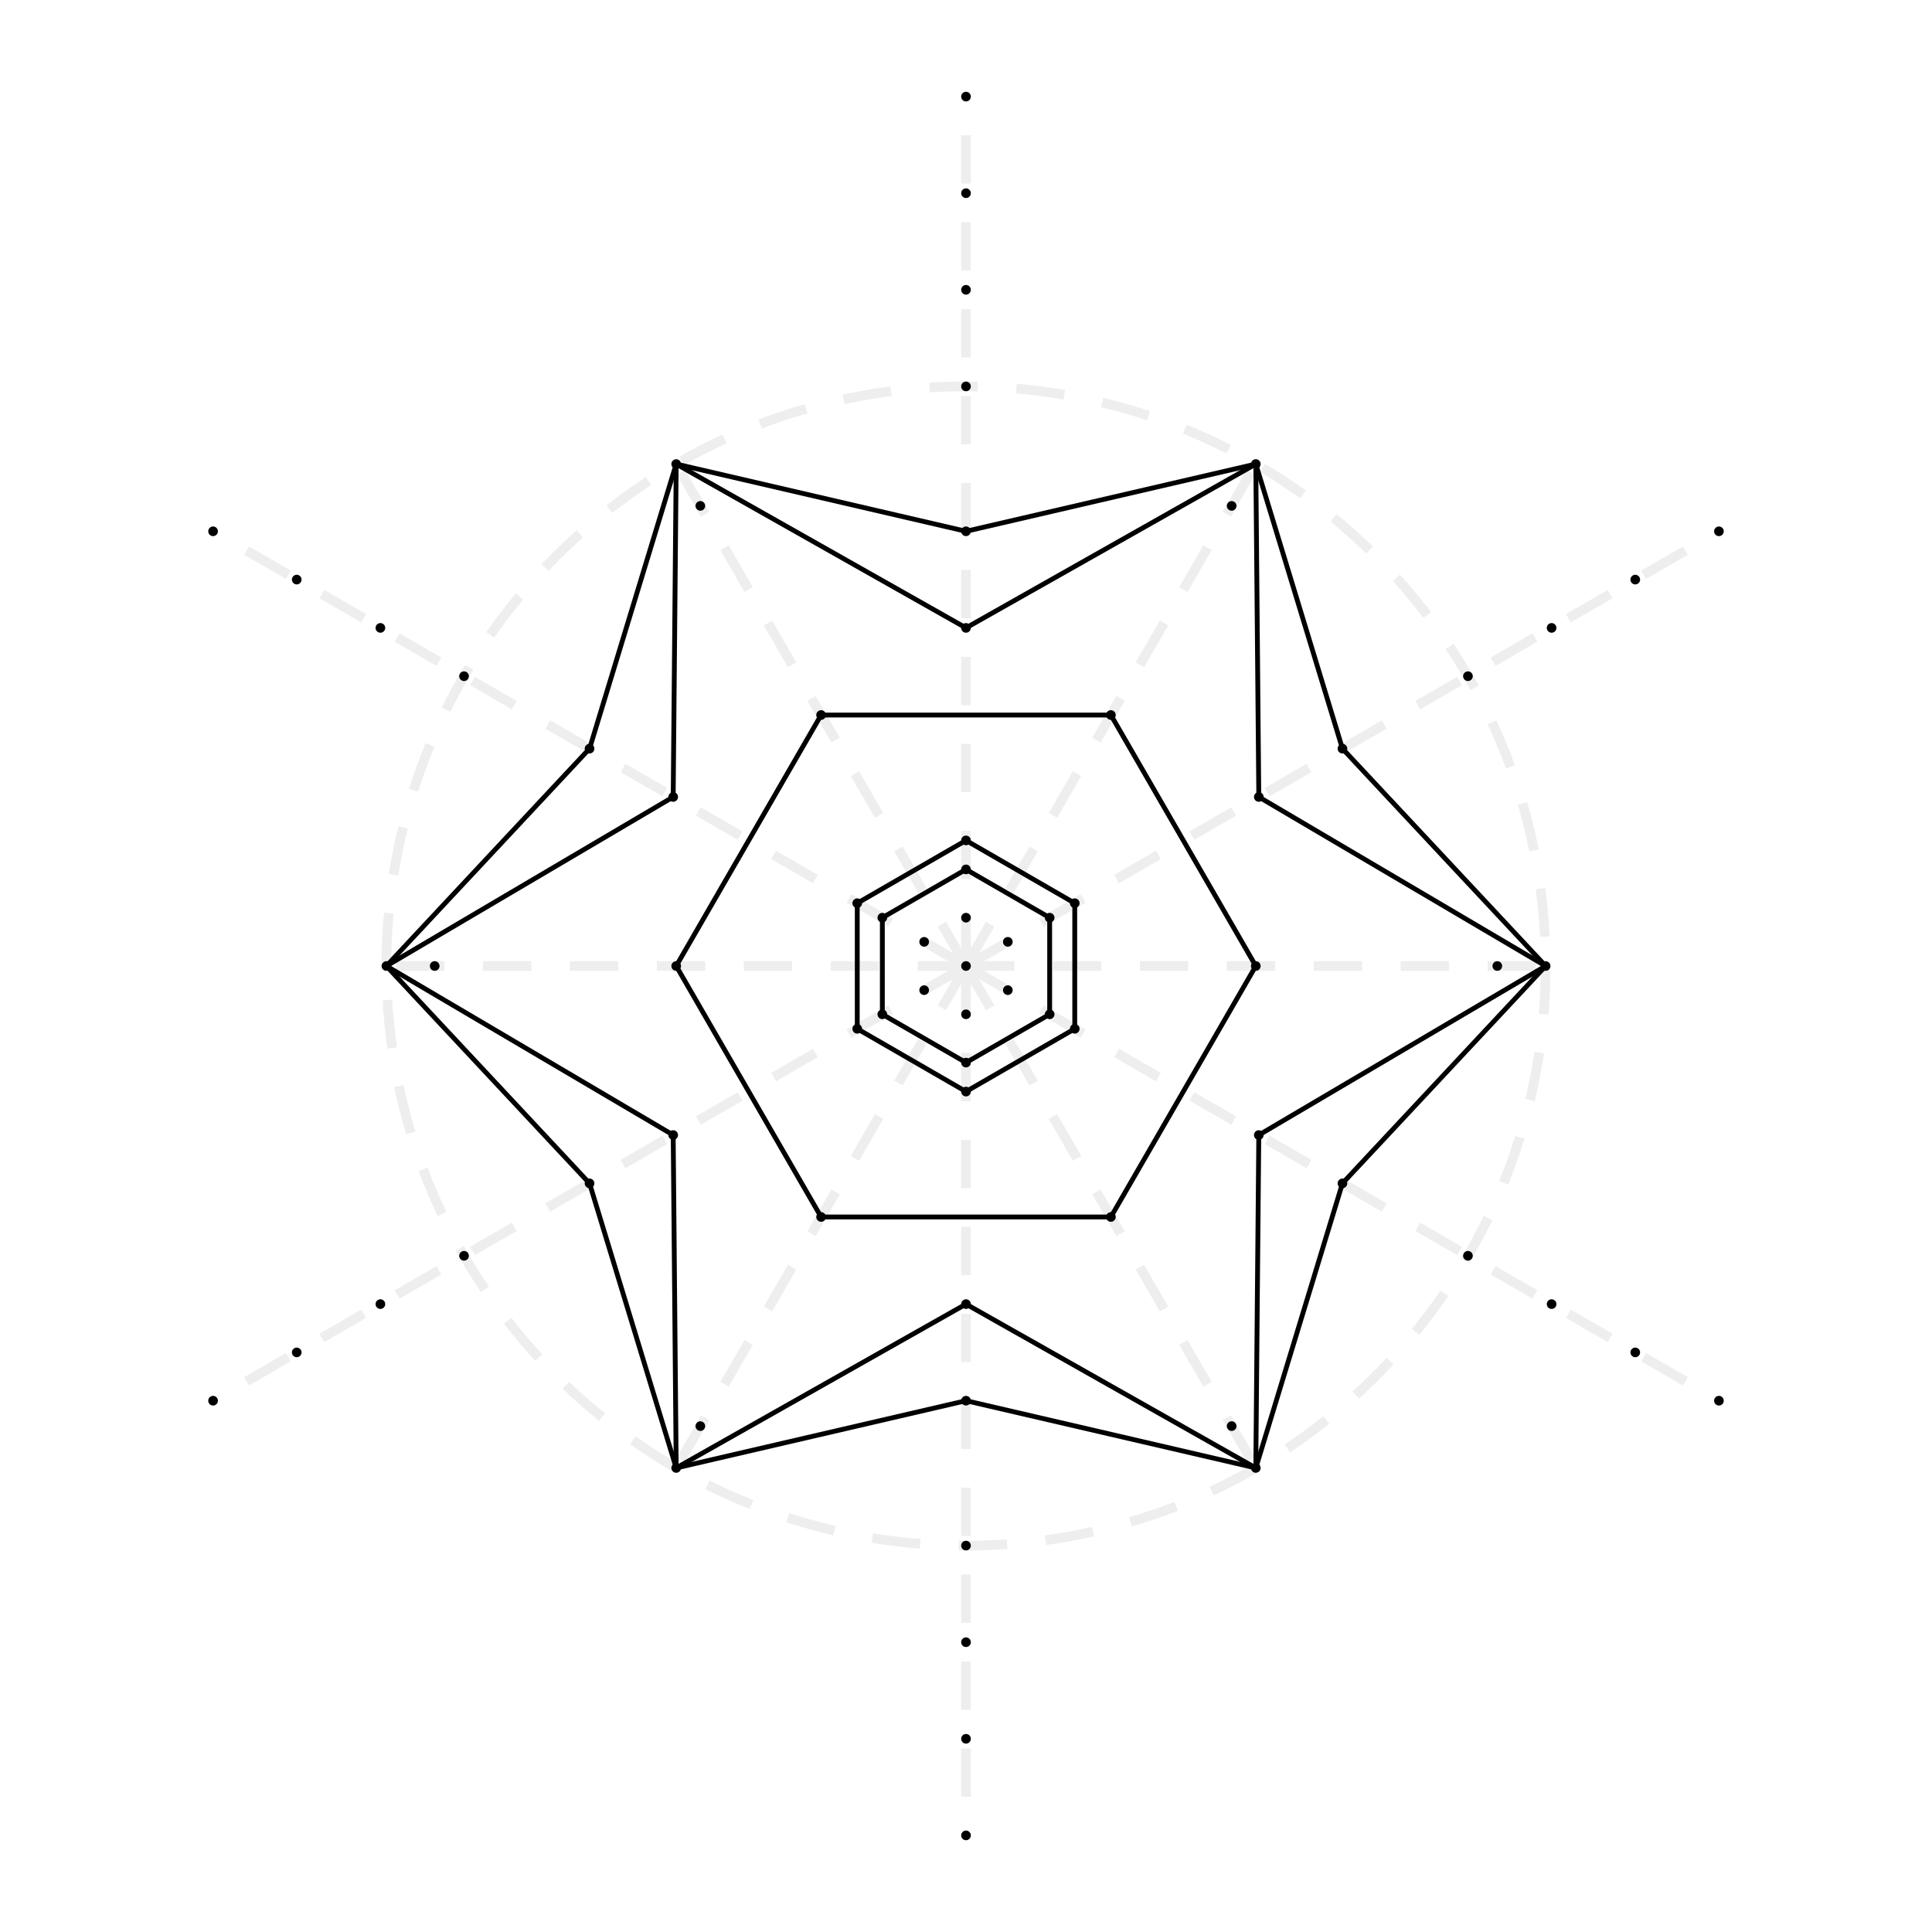
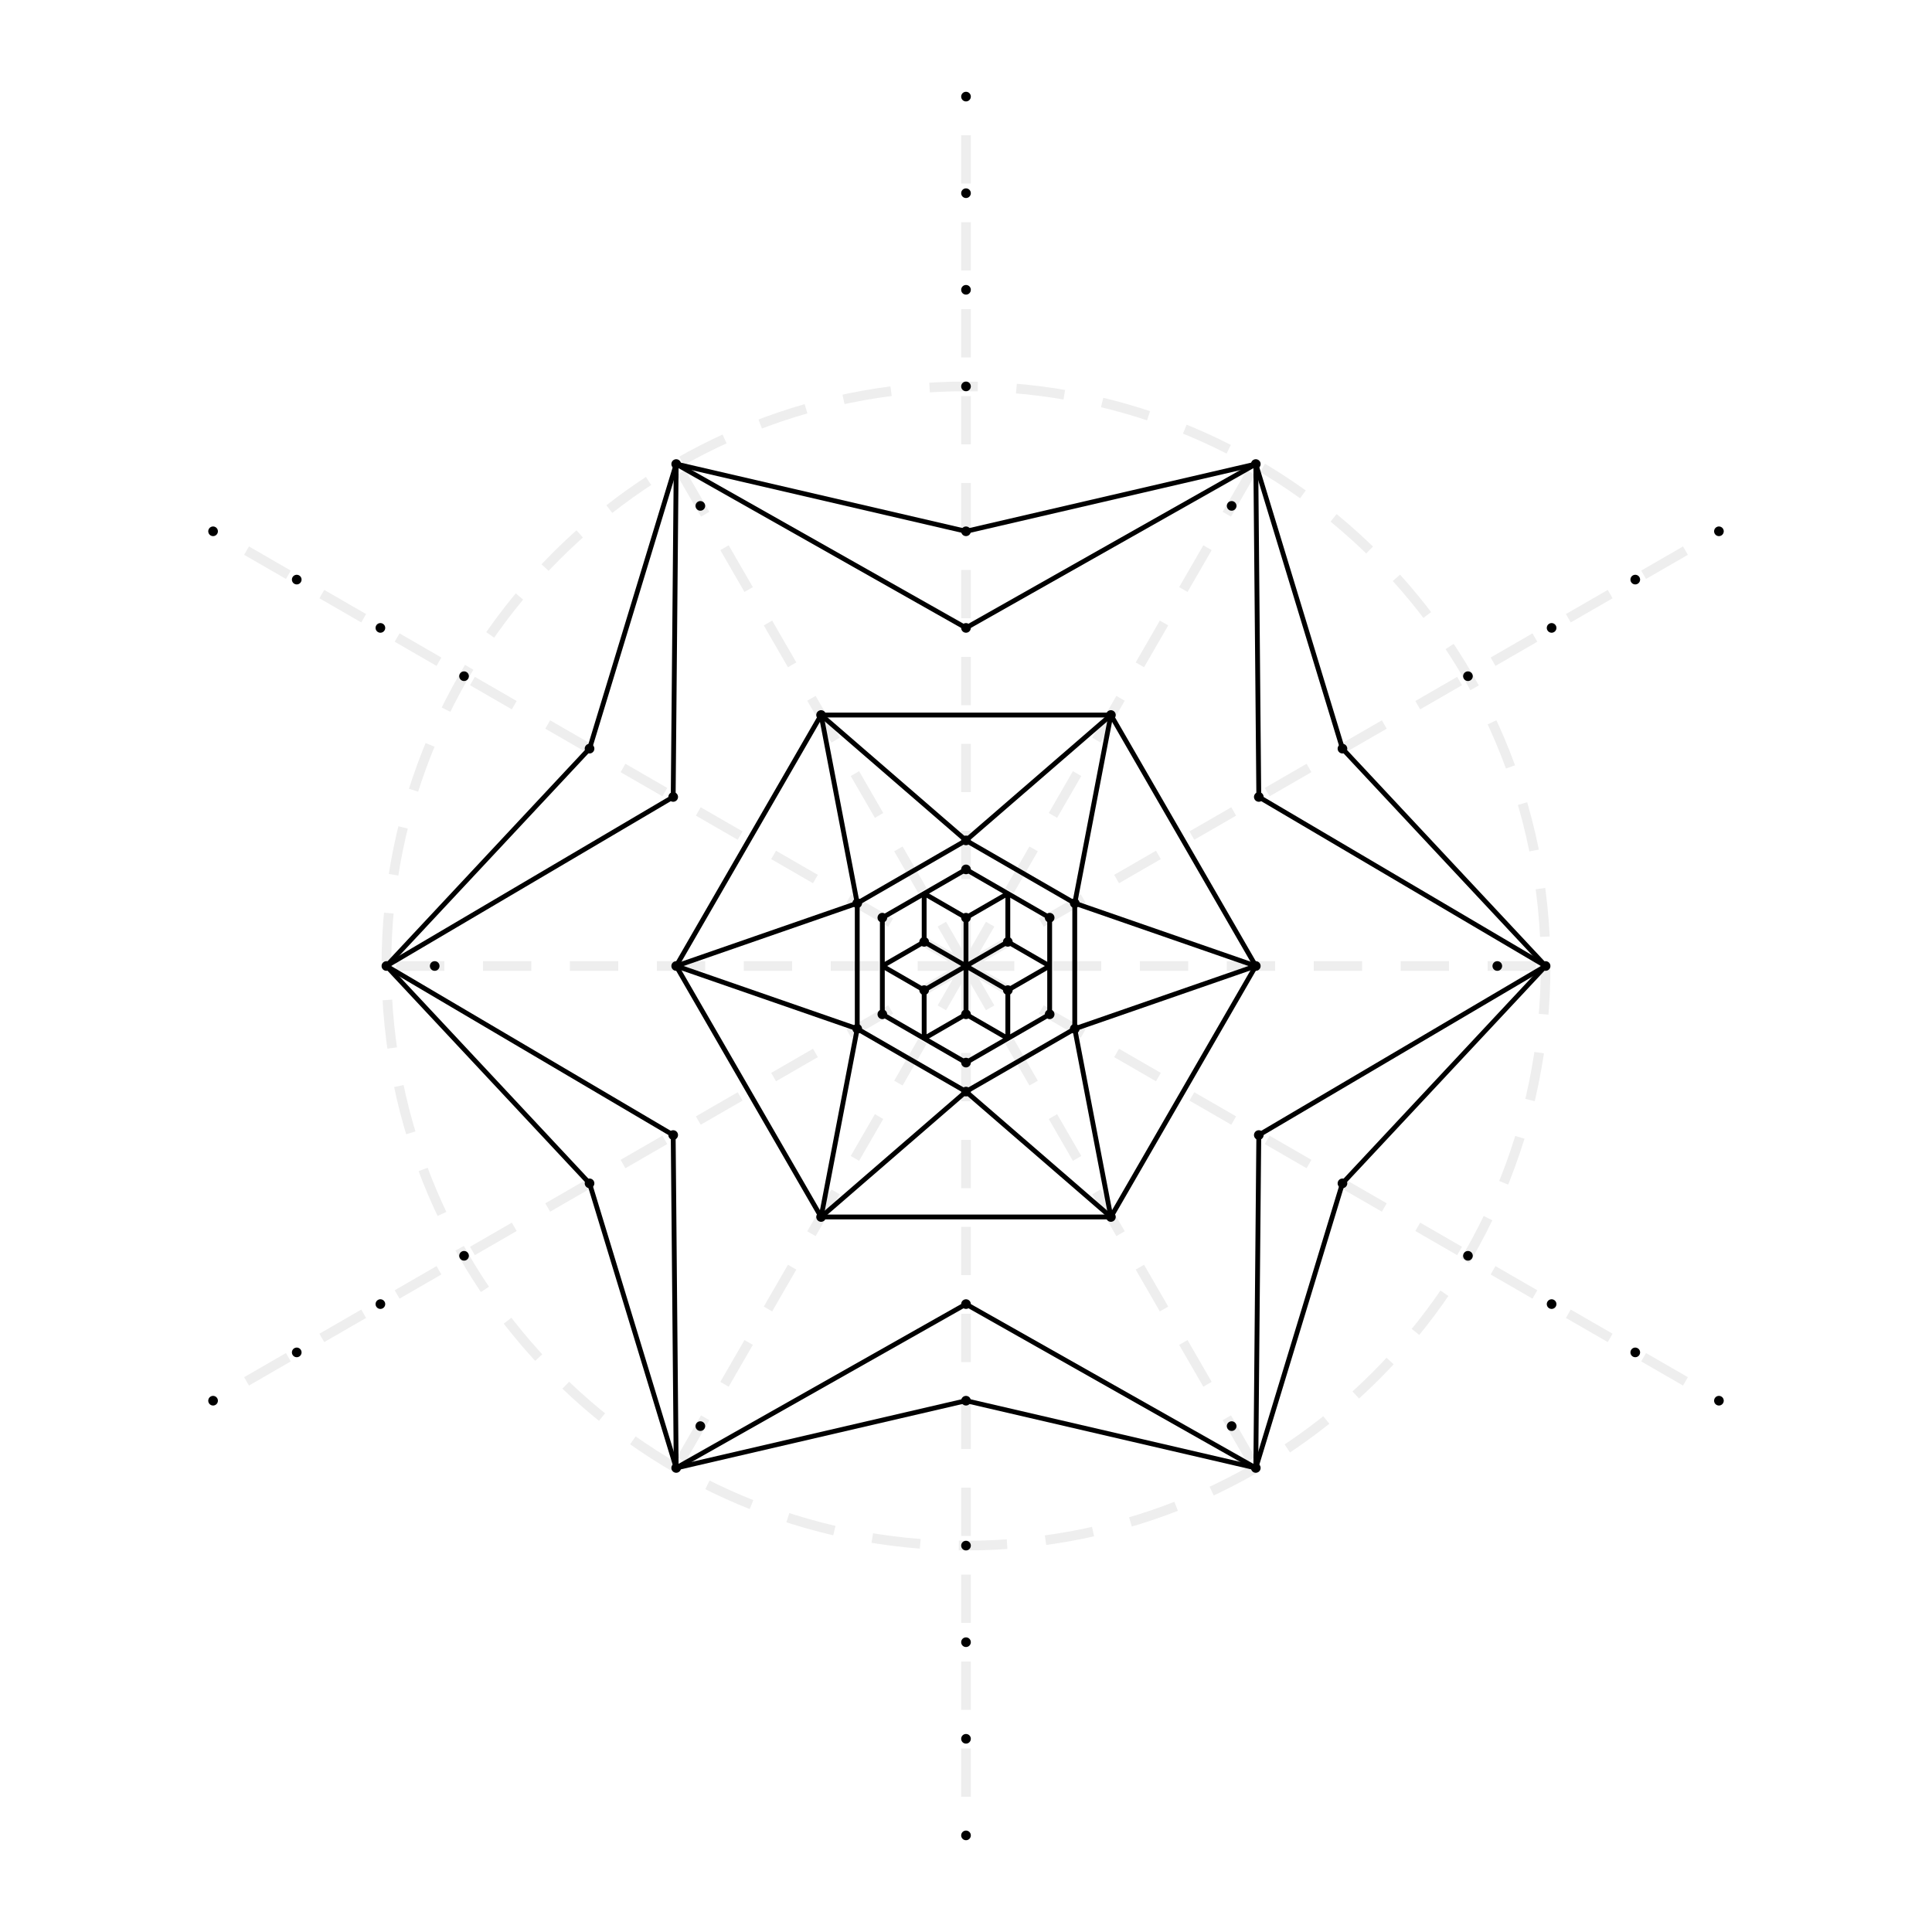
<svg xmlns="http://www.w3.org/2000/svg" xmlns:xlink="http://www.w3.org/1999/xlink" width="10in" height="10in" viewBox="-500 -500 1000 1000">
  <style type="text/css">
    .empty {
      fill: none;
    }
    .dashed {
      stroke: #eee;
      stroke-dasharray: 25,20;
      stroke-width: 5;
    }
    line {
      stroke: black;
      stroke-width: 2.5;
    }
  </style>
  <defs>
    <circle id="point" r="2.5" />
    <g id="short-line">
      <g id="half-short-line">
        <line x1="0" x2="300" y1="0" y2="0" class="dashed" />
        <use xlink:href="#point" transform="translate(150)" />
        <use xlink:href="#point" transform="translate(275)" />
        <use xlink:href="#point" transform="translate(300)" />
      </g>
      <use xlink:href="#half-short-line" transform="scale(-1)" />
    </g>
    <g id="long-line">
      <g id="half-long-line">
        <line x1="0" x2="450" y1="0" y2="0" class="dashed" />
        <use xlink:href="#point" transform="translate(25)" />
        <use xlink:href="#point" transform="translate(50)" />
        <use xlink:href="#point" transform="translate(65)" />
        <use xlink:href="#point" transform="translate(175)" />
        <use xlink:href="#point" transform="translate(225)" />
        <use xlink:href="#point" transform="translate(300)" />
        <use xlink:href="#point" transform="translate(350)" />
        <use xlink:href="#point" transform="translate(400)" />
        <use xlink:href="#point" transform="translate(450)" />
      </g>
      <use xlink:href="#half-long-line" transform="scale(-1)" />
    </g>
    <line id="hex50" x1="-25" x2="25" y1="43.30" y2="43.30" />
    <line id="hex65" x1="-32.5" x2="32.5" y1="56.29" y2="56.29" />
    <line id="hex150" x1="-75" x2="75" y1="129.90" y2="129.90" />
+     <line id="stick-stardust-50" x1="0" y1="-25" x2="0" y2="25" />
+     <line id="stardust-25-43.30" x1="0" y1="25" x2="21.65" y2="37.5" />
+     <line id="stardust-65-150" x1="0" y1="65" x2="75" y2="129.90" />
    <line id="stardust-175-300" x1="0" y1="175" x2="150" y2="259.81" />
    <line id="stardust-225-300" x1="0" y1="225" x2="150" y2="259.81" />
  </defs>
  <g id="construction">
    <circle cx="0" cy="0" r="300" class="empty dashed" />
    <use xlink:href="#short-line" />
    <use xlink:href="#short-line" transform="rotate(60)" />
    <use xlink:href="#short-line" transform="rotate(120)" />
    <use xlink:href="#long-line" transform="rotate(30)" />
    <use xlink:href="#long-line" transform="rotate(90)" />
    <use xlink:href="#long-line" transform="rotate(150)" />
    <use xlink:href="#point" />
  </g>
  <g id="hexagon50">
    <use xlink:href="#hex50" transform="rotate(30)" />
    <use xlink:href="#hex50" transform="rotate(90)" />
    <use xlink:href="#hex50" transform="rotate(150)" />
    <use xlink:href="#hex50" transform="rotate(210)" />
    <use xlink:href="#hex50" transform="rotate(270)" />
    <use xlink:href="#hex50" transform="rotate(330)" />
  </g>
  <g id="hexagon65">
    <use xlink:href="#hex65" transform="rotate(30)" />
    <use xlink:href="#hex65" transform="rotate(90)" />
    <use xlink:href="#hex65" transform="rotate(150)" />
    <use xlink:href="#hex65" transform="rotate(210)" />
    <use xlink:href="#hex65" transform="rotate(270)" />
    <use xlink:href="#hex65" transform="rotate(330)" />
  </g>
  <g id="hexagon150">
    <use xlink:href="#hex150" />
    <use xlink:href="#hex150" transform="rotate(60)" />
    <use xlink:href="#hex150" transform="rotate(120)" />
    <use xlink:href="#hex150" transform="rotate(180)" />
    <use xlink:href="#hex150" transform="rotate(240)" />
    <use xlink:href="#hex150" transform="rotate(300)" />
  </g>
+   <g id="stick-star-50">
+     <use xlink:href="#stick-stardust-50" />
+     <use xlink:href="#stick-stardust-50" transform="rotate(60)" />
+     <use xlink:href="#stick-stardust-50" transform="rotate(120)" />
+   </g>
+   <g id="star-25-43.30">
+     <g id="half-star-25-43.30">
+       <use xlink:href="#stardust-25-43.30" />
+       <use xlink:href="#stardust-25-43.30" transform="rotate(60)" />
+       <use xlink:href="#stardust-25-43.30" transform="rotate(120)" />
+       <use xlink:href="#stardust-25-43.30" transform="rotate(180)" />
+       <use xlink:href="#stardust-25-43.30" transform="rotate(240)" />
+       <use xlink:href="#stardust-25-43.30" transform="rotate(300)" />
+     </g>
+     <use xlink:href="#half-star-25-43.30" transform="scale(-1,1)" />
+   </g>
+   <g id="star-65-150">
+     <g id="half-star-65-150">
+       <use xlink:href="#stardust-65-150" />
+       <use xlink:href="#stardust-65-150" transform="rotate(60)" />
+       <use xlink:href="#stardust-65-150" transform="rotate(120)" />
+       <use xlink:href="#stardust-65-150" transform="rotate(180)" />
+       <use xlink:href="#stardust-65-150" transform="rotate(240)" />
+       <use xlink:href="#stardust-65-150" transform="rotate(300)" />
+     </g>
+     <use xlink:href="#half-star-65-150" transform="scale(-1,1)" />
+   </g>
  <g id="star-175-300">
    <g id="half-star-175-300">
      <use xlink:href="#stardust-175-300" />
      <use xlink:href="#stardust-175-300" transform="rotate(60)" />
      <use xlink:href="#stardust-175-300" transform="rotate(120)" />
      <use xlink:href="#stardust-175-300" transform="rotate(180)" />
      <use xlink:href="#stardust-175-300" transform="rotate(240)" />
      <use xlink:href="#stardust-175-300" transform="rotate(300)" />
    </g>
    <use xlink:href="#half-star-175-300" transform="scale(-1,1)" />
  </g>
  <g id="star-225-300">
    <g id="half-star-225-300">
      <use xlink:href="#stardust-225-300" />
      <use xlink:href="#stardust-225-300" transform="rotate(60)" />
      <use xlink:href="#stardust-225-300" transform="rotate(120)" />
      <use xlink:href="#stardust-225-300" transform="rotate(180)" />
      <use xlink:href="#stardust-225-300" transform="rotate(240)" />
      <use xlink:href="#stardust-225-300" transform="rotate(300)" />
    </g>
    <use xlink:href="#half-star-225-300" transform="scale(-1,1)" />
  </g>
</svg>
